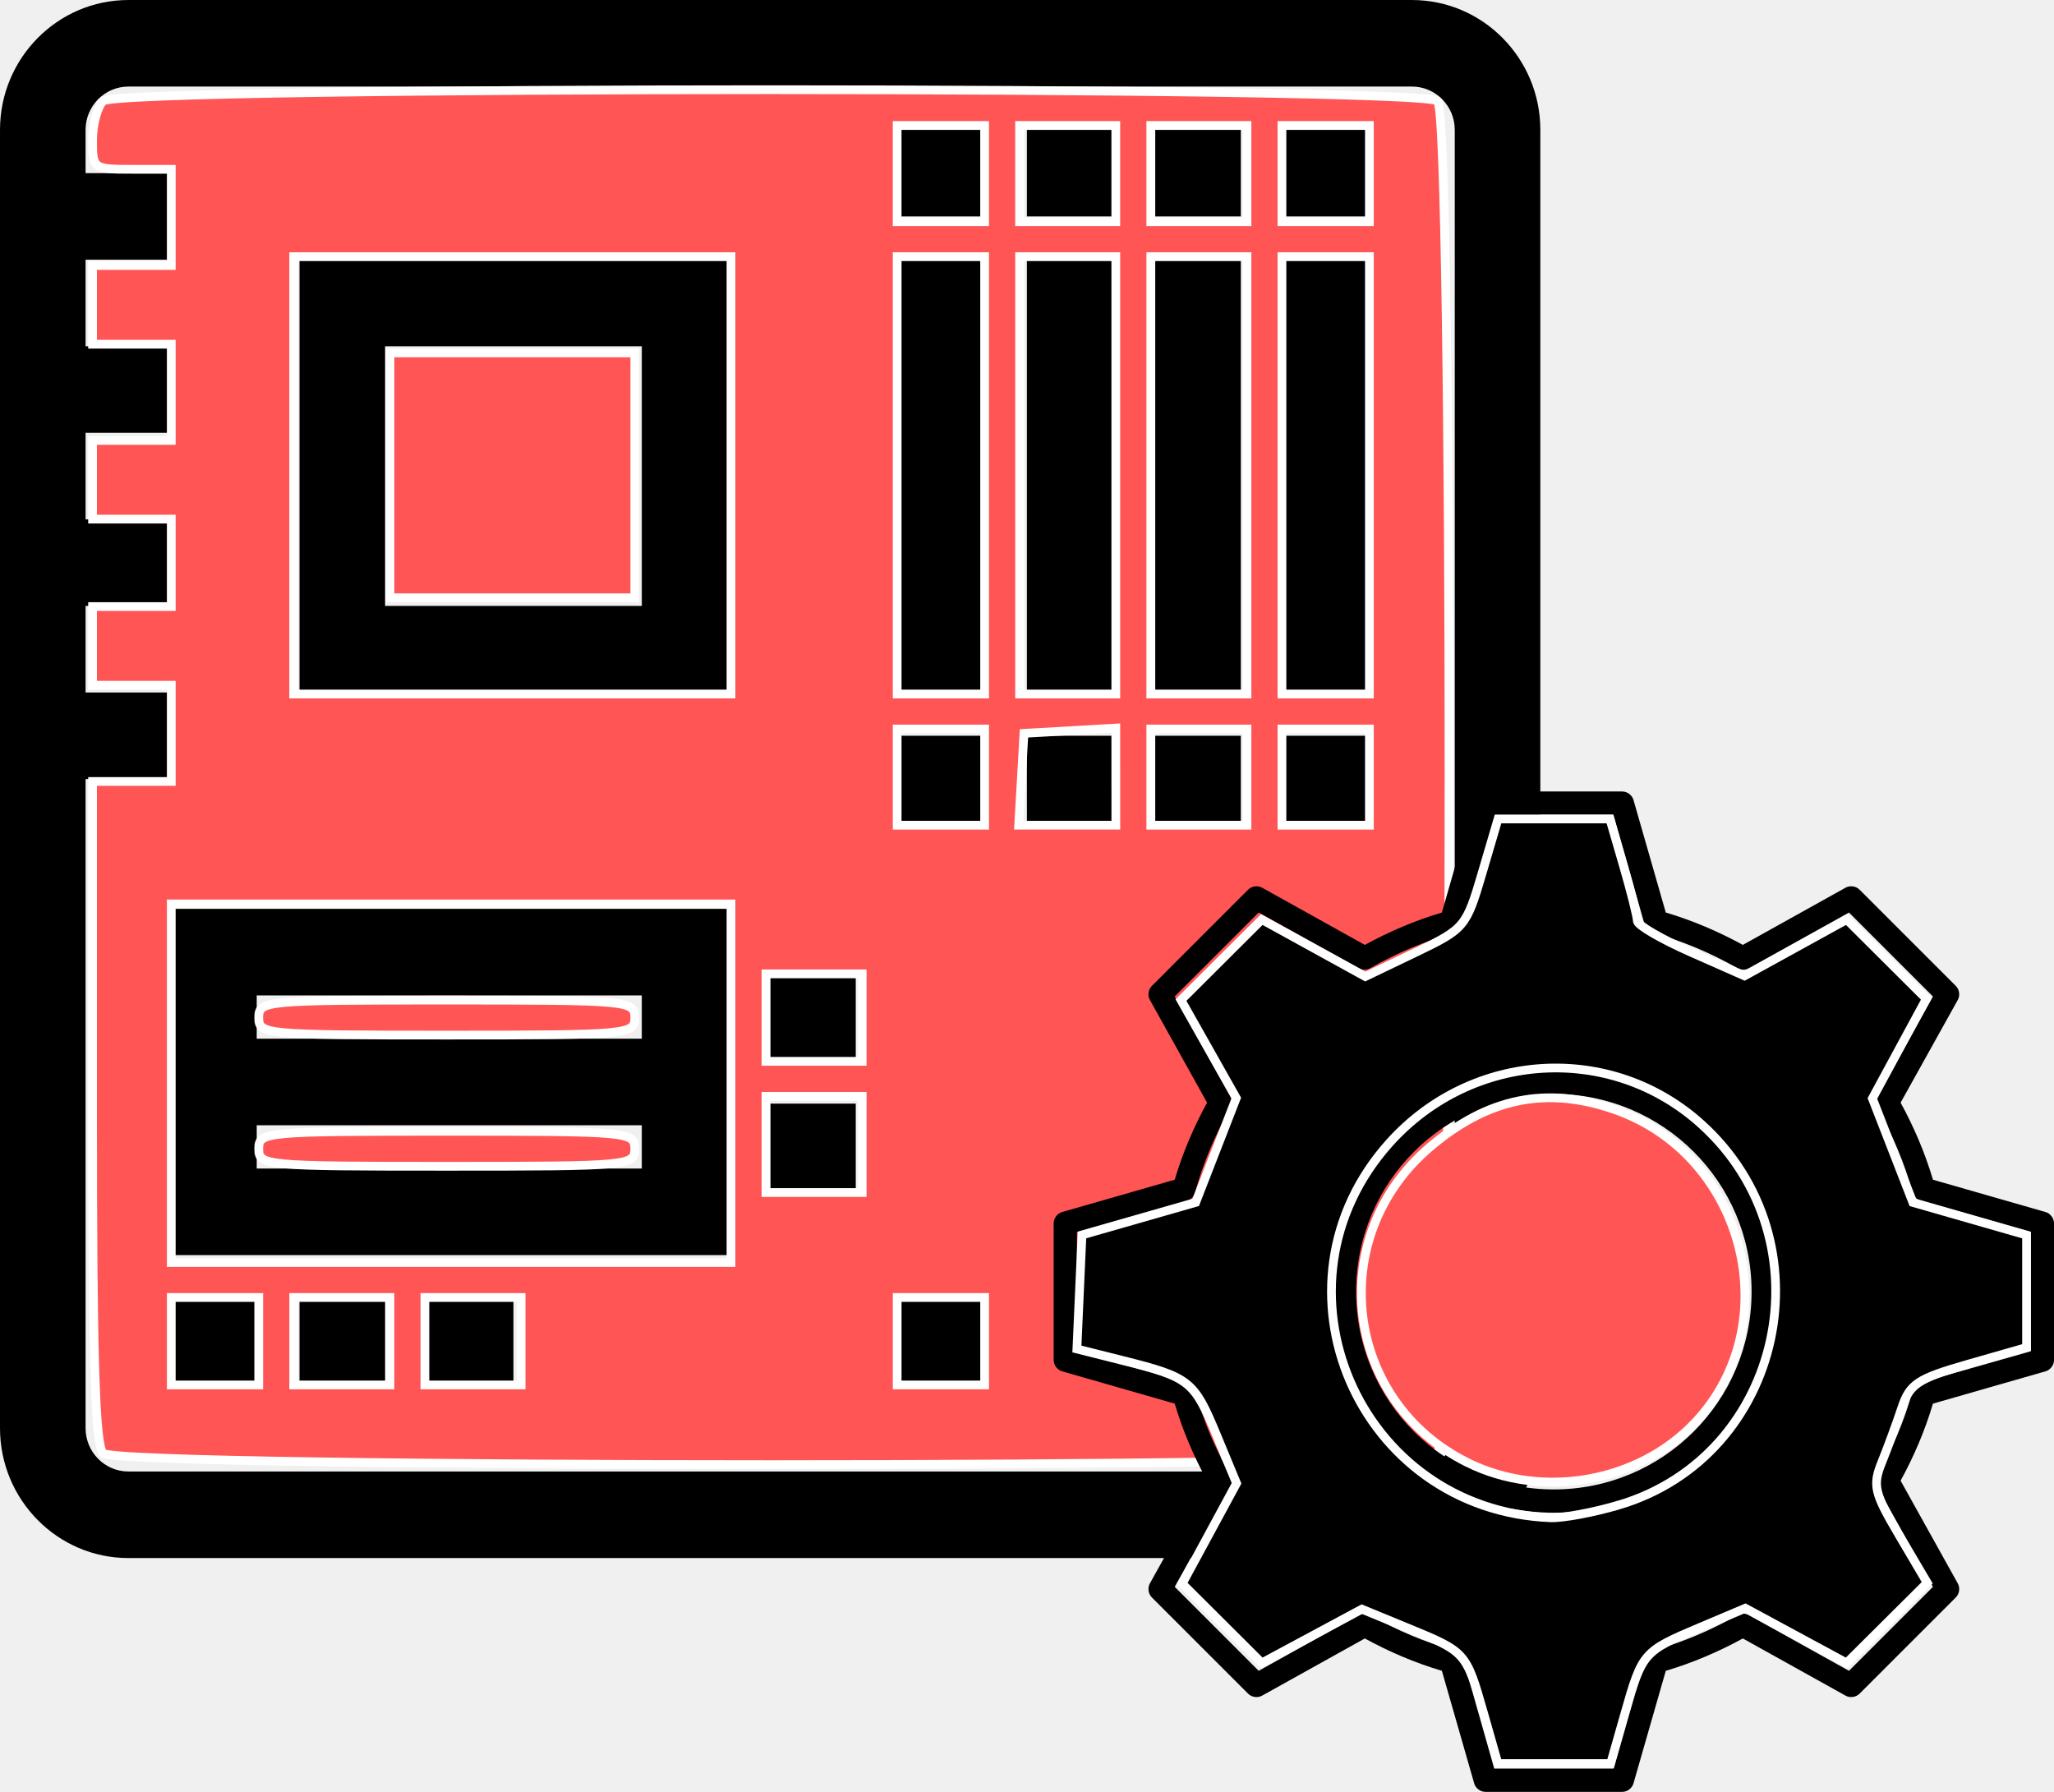
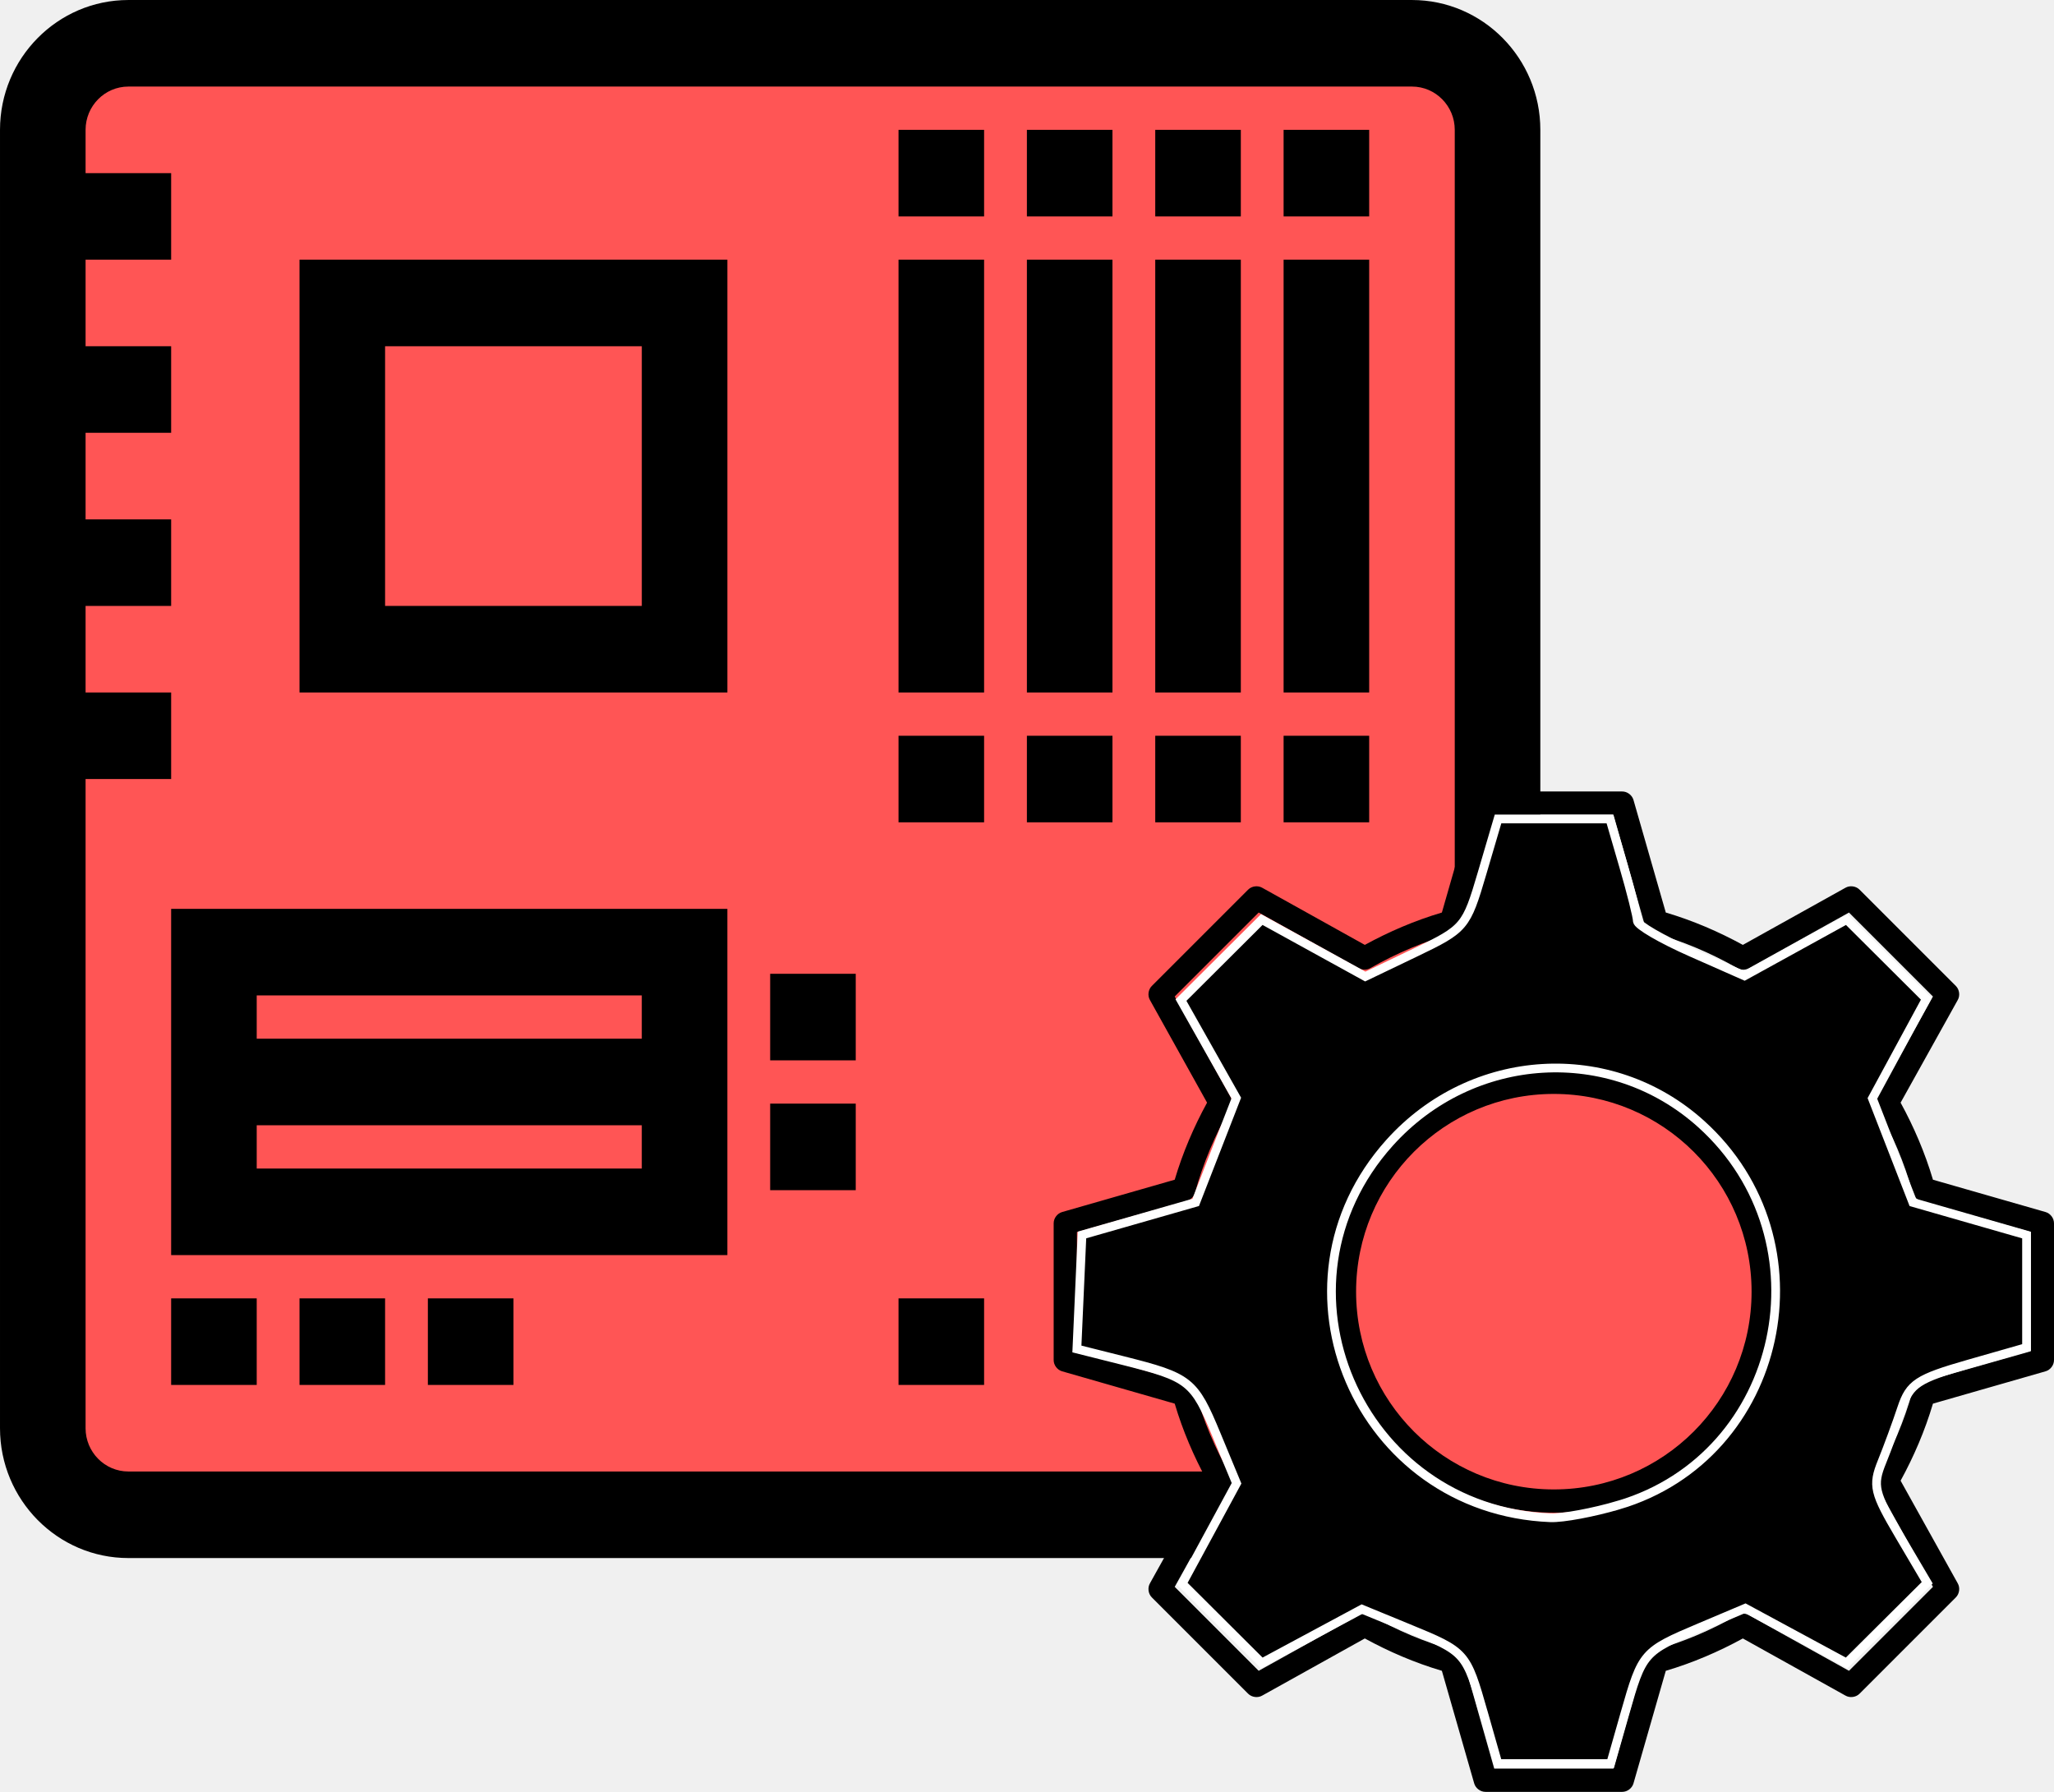
<svg xmlns="http://www.w3.org/2000/svg" width="49.836mm" height="43.474mm" viewBox="0 0 176.585 154.04" id="svg6115" version="1.1">
  <defs id="defs6117" />
+   <g id="layer8">
+     <rect style="opacity:1;fill:#ff5555;fill-opacity:1;stroke:#ffffff;stroke-width:0.966" id="rect10831" width="123.343" height="124.846" x="3.742" y="5.151" />
+   </g>
  <g id="layer1" transform="translate(-171.6667,-269.4834)">
    <g id="g8199">
      <path id="path6440" d="m 293.056,269.483 -110.354,0 c -6.086,0 -11.035,5.006 -11.035,11.162 l 0,111.616 c 0,6.155 4.95,11.162 11.035,11.162 l 110.354,0 c 6.086,0 11.035,-5.006 11.035,-11.162 l 0,-111.616 c 0,-6.155 -4.95,-11.162 -11.035,-11.162 z m 3.678,122.778 c 0,2.051 -1.651,3.721 -3.678,3.721 l -110.354,0 c -2.028,0 -3.678,-1.67 -3.678,-3.721 l 0,-55.808 7.357,0 0,-7.441 -7.357,0 0,-7.441 7.357,0 0,-7.441 -7.357,0 0,-7.441 7.357,0 0,-7.441 -7.357,0 0,-7.441 7.357,0 0,-7.441 -7.357,0 0,-3.721 c 0,-2.051 1.651,-3.721 3.678,-3.721 l 110.354,0 c 2.028,0 3.678,1.67 3.678,3.721 l 0,111.616 z" />
      <path id="path6442" d="m 197.416,329.012 36.785,0 0,-37.205 -36.785,0 0,37.205 z m 7.357,-29.764 22.071,0 0,22.323 -22.071,0 0,-22.323 z" />
      <path id="path6444" d="m 186.38,358.776 0,7.441 0,11.162 47.82,0 0,-11.162 0,-7.441 0,-11.162 -47.82,0 0,11.162 z m 7.357,-3.721 33.106,0 0,3.721 -33.106,0 0,-3.721 z m 0,11.162 33.106,0 0,3.721 -33.106,0 0,-3.721 z" />
      <path d="m 259.95,291.807 7.357,0 0,37.205 -7.357,0 z" id="rect6446" />
      <path d="m 248.914,291.807 7.357,0 0,37.205 -7.357,0 z" id="rect6448" />
      <path d="m 270.985,291.807 7.357,0 0,37.205 -7.357,0 z" id="rect6450" />
      <path d="m 282.02,291.807 7.357,0 0,37.205 -7.357,0 z" id="rect6452" />
      <path d="m 208.451,381.1 7.357,0 0,7.441 -7.357,0 z" id="rect6466" />
      <path d="m 248.914,381.1 7.357,0 0,7.441 -7.357,0 z" id="rect6468" />
      <path d="m 237.879,353.196 7.357,0 0,7.441 -7.357,0 z" id="rect6470" />
      <path d="m 237.879,364.357 7.357,0 0,7.441 -7.357,0 z" id="rect6472" />
      <path d="m 259.95,280.645 7.357,0 0,7.441 -7.357,0 z" id="rect6474" />
      <path d="m 282.02,280.645 7.357,0 0,7.441 -7.357,0 z" id="rect6476" />
      <path d="m 270.985,280.645 7.357,0 0,7.441 -7.357,0 z" id="rect6478" />
      <path d="m 248.914,280.645 7.357,0 0,7.441 -7.357,0 z" id="rect6480" />
      <path d="m 259.95,332.733 7.357,0 0,7.441 -7.357,0 z" id="rect6482" />
      <path d="m 282.02,332.733 7.357,0 0,7.441 -7.357,0 z" id="rect6484" />
      <path d="m 270.985,332.733 7.357,0 0,7.441 -7.357,0 z" id="rect6486" />
      <path d="m 248.914,332.733 7.357,0 0,7.441 -7.357,0 z" id="rect6488" />
      <path d="m 186.38,381.1 7.357,0 0,7.441 -7.357,0 z" id="rect6490" />
      <path d="m 197.416,381.1 7.357,0 0,7.441 -7.357,0 z" id="rect6492" />
    </g>
-     <path style="opacity:1;fill:#ff5555;fill-opacity:1;stroke:#ffffff;stroke-width:0.752" d="m 180.527,394.406 c -0.67,-0.67 -0.902,-8.221 -0.902,-29.323 l 0,-28.421 3.383,0 3.383,0 0,-4.135 0,-4.135 -3.383,0 -3.383,0 0,-3.383 0,-3.383 3.383,0 3.383,0 0,-3.759 0,-3.759 -3.383,0 -3.383,0 0,-3.383 0,-3.383 3.383,0 3.383,0 0,-4.135 0,-4.135 -3.383,0 -3.383,0 0,-3.383 0,-3.383 3.383,0 3.383,0 0,-4.135 0,-4.135 -3.383,0 c -3.326,0 -3.383,-0.042 -3.383,-2.481 0,-1.365 0.406,-2.887 0.902,-3.383 1.306,-1.306 113.431,-1.306 114.737,0 1.306,1.306 1.306,114.934 0,116.241 -1.306,1.306 -113.431,1.306 -114.737,0 z m 13.383,-9.624 0,-3.759 -3.759,0 -3.759,0 0,3.759 0,3.759 3.759,0 3.759,0 0,-3.759 z m 11.278,0 0,-3.759 -4.135,0 -4.135,0 0,3.759 0,3.759 4.135,0 4.135,0 0,-3.759 z m 11.278,0 0,-3.759 -4.135,0 -4.135,0 0,3.759 0,3.759 4.135,0 4.135,0 0,-3.759 z m 39.85,0 0,-3.759 -3.759,0 -3.759,0 0,3.759 0,3.759 3.759,0 3.759,0 0,-3.759 z m -21.805,-22.18 0,-15.414 -24.06,0 -24.06,0 0,15.414 0,15.414 24.06,0 24.06,0 0,-15.414 z m 11.278,5.263 0,-4.135 -4.135,0 -4.135,0 0,4.135 0,4.135 4.135,0 4.135,0 0,-4.135 z m 0,-10.902 0,-3.759 -4.135,0 -4.135,0 0,3.759 0,3.759 4.135,0 4.135,0 0,-3.759 z m 10.526,-20.677 0,-4.135 -3.759,0 -3.759,0 0,4.135 0,4.135 3.759,0 3.759,0 0,-4.135 z m 11.278,-0.039 0,-4.175 -3.947,0.227 -3.947,0.227 -0.227,3.947 -0.227,3.947 4.175,0 4.175,0 0,-4.175 z m 11.278,0.039 0,-4.135 -4.135,0 -4.135,0 0,4.135 0,4.135 4.135,0 4.135,0 0,-4.135 z m 10.526,0 0,-4.135 -3.759,0 -3.759,0 0,4.135 0,4.135 3.759,0 3.759,0 0,-4.135 z m -54.887,-25.94 0,-18.797 -18.797,0 -18.797,0 0,18.797 0,18.797 18.797,0 18.797,0 0,-18.797 z m 21.805,0 0,-18.797 -3.759,0 -3.759,0 0,18.797 0,18.797 3.759,0 3.759,0 0,-18.797 z m 11.278,0 0,-18.797 -4.135,0 -4.135,0 0,18.797 0,18.797 4.135,0 4.135,0 0,-18.797 z m 11.278,0 0,-18.797 -4.135,0 -4.135,0 0,18.797 0,18.797 4.135,0 4.135,0 0,-18.797 z m 10.526,0 0,-18.797 -3.759,0 -3.759,0 0,18.797 0,18.797 3.759,0 3.759,0 0,-18.797 z m -33.083,-25.94 0,-4.135 -3.759,0 -3.759,0 0,4.135 0,4.135 3.759,0 3.759,0 0,-4.135 z m 11.278,0 0,-4.135 -4.135,0 -4.135,0 0,4.135 0,4.135 4.135,0 4.135,0 0,-4.135 z m 11.278,0 0,-4.135 -4.135,0 -4.135,0 0,4.135 0,4.135 4.135,0 4.135,0 0,-4.135 z m 10.526,0 0,-4.135 -3.759,0 -3.759,0 0,4.135 0,4.135 3.759,0 3.759,0 0,-4.135 z" id="path10546" />
-     <path style="opacity:1;fill:#ff5555;fill-opacity:1;stroke:#ffffff;stroke-width:0.752" d="m 205.189,310.346 0,-10.526 10.526,0 10.526,0 0,10.526 0,10.526 -10.526,0 -10.526,0 0,-10.526 z" id="path10548" />
-     <path style="opacity:1;fill:#ff5555;fill-opacity:1;stroke:#ffffff;stroke-width:0.752" d="m 193.911,356.962 c 0,-1.457 0.501,-1.504 16.165,-1.504 15.664,0 16.165,0.047 16.165,1.504 0,1.457 -0.501,1.504 -16.165,1.504 -15.664,0 -16.165,-0.047 -16.165,-1.504 z" id="path10550" />
-     <path style="opacity:1;fill:#ff5555;fill-opacity:1;stroke:#ffffff;stroke-width:0.752" d="m 193.911,368.24 c 0,-1.457 0.501,-1.504 16.165,-1.504 15.664,0 16.165,0.047 16.165,1.504 0,1.457 -0.501,1.504 -16.165,1.504 -15.664,0 -16.165,-0.047 -16.165,-1.504 z" id="path10552" />
+     <ellipse style="opacity:1;fill:#ff5555;fill-opacity:1;stroke:#ffffff" id="path10829" cx="305.125" cy="381.794" rx="27.444" ry="25.94" />
  </g>
  <g id="layer3" transform="translate(-171.6667,-269.4834)">
-     <g id="g10554" transform="translate(-2.255639,-134.5865)">
-       <g transform="translate(35.33835,-38.34587)" id="g8224">
-         <g id="g7995" transform="translate(222.1691,-448.9063)">
-           <path id="path7997" transform="translate(0,952.3622)" d="m 43.156,7.719 -2.781,9.688 c -2.323,0.688 -4.542,1.642 -6.625,2.781 l -8.812,-4.906 c -0.38,-0.224 -0.908,-0.157 -1.219,0.156 l -8.281,8.281 c -0.313,0.311 -0.381,0.839 -0.156,1.219 L 20.188,33.75 c -1.14,2.083 -2.093,4.302 -2.781,6.625 l -9.688,2.781 C 7.305,43.278 6.996,43.693 7,44.125 l 0,11.75 c -0.004,0.432 0.305,0.847 0.719,0.969 l 9.688,2.781 c 0.688,2.323 1.642,4.542 2.781,6.625 l -4.906,8.812 c -0.224,0.38 -0.157,0.908 0.156,1.219 l 8.281,8.281 c 0.311,0.313 0.839,0.381 1.219,0.156 L 33.75,79.812 c 2.083,1.14 4.302,2.093 6.625,2.781 l 2.781,9.688 C 43.278,92.695 43.693,93.004 44.125,93 l 11.75,0 c 0.432,0.004 0.847,-0.305 0.969,-0.719 l 2.781,-9.688 c 2.323,-0.688 4.542,-1.642 6.625,-2.781 l 8.812,4.906 c 0.38,0.224 0.908,0.157 1.219,-0.156 l 8.281,-8.281 c 0.313,-0.311 0.381,-0.839 0.156,-1.219 L 79.812,66.25 c 1.14,-2.083 2.093,-4.302 2.781,-6.625 l 9.688,-2.781 C 92.695,56.722 93.004,56.307 93,55.875 l 0,-11.75 c 0.004,-0.432 -0.305,-0.847 -0.719,-0.969 L 82.594,40.375 C 81.906,38.052 80.952,35.833 79.812,33.75 l 4.906,-8.812 c 0.224,-0.38 0.157,-0.908 -0.156,-1.219 L 76.281,15.438 C 75.971,15.125 75.442,15.057 75.062,15.281 L 66.25,20.188 C 64.167,19.048 61.948,18.094 59.625,17.406 L 56.844,7.719 C 56.722,7.305 56.307,6.996 55.875,7 L 44.125,7 C 43.622,7 43.25,7.393 43.156,7.719 Z M 44.875,9 l 10.25,0 2.688,9.469 c 0.098,0.333 0.382,0.604 0.719,0.688 2.568,0.708 4.978,1.739 7.25,3.031 0.302,0.175 0.698,0.175 1,0 L 75.375,17.406 82.594,24.625 77.812,33.219 c -0.175,0.302 -0.175,0.698 0,1 1.293,2.272 2.324,4.682 3.031,7.25 0.083,0.337 0.355,0.62 0.688,0.719 L 91,44.875 l 0,10.25 -9.469,2.688 c -0.333,0.098 -0.604,0.382 -0.688,0.719 -0.708,2.568 -1.739,4.978 -3.031,7.25 -0.175,0.302 -0.175,0.698 0,1 L 82.594,75.375 75.375,82.594 66.781,77.812 c -0.302,-0.175 -0.698,-0.175 -1,0 -2.272,1.292 -4.682,2.324 -7.25,3.031 -0.337,0.083 -0.62,0.355 -0.719,0.688 L 55.125,91 44.875,91 42.188,81.531 c -0.098,-0.333 -0.382,-0.604 -0.719,-0.688 -2.568,-0.708 -4.978,-1.739 -7.25,-3.031 -0.302,-0.175 -0.698,-0.175 -1,0 L 24.625,82.594 17.406,75.375 22.188,66.781 c 0.175,-0.302 0.175,-0.698 0,-1 -1.293,-2.272 -2.324,-4.682 -3.031,-7.25 -0.083,-0.337 -0.355,-0.62 -0.688,-0.719 L 9,55.125 9,44.875 18.469,42.188 c 0.333,-0.098 0.604,-0.382 0.688,-0.719 0.708,-2.568 1.739,-4.978 3.031,-7.25 0.175,-0.302 0.175,-0.698 0,-1 L 17.406,24.625 24.625,17.406 33.219,22.188 c 0.302,0.175 0.698,0.175 1,0 2.272,-1.293 4.682,-2.324 7.25,-3.031 0.337,-0.083 0.62,-0.355 0.719,-0.688 z M 50,31 C 39.518,31 31,39.518 31,50 31,60.481 39.518,69 50,69 60.482,69 69,60.481 69,50 69,39.518 60.482,31 50,31 Z m 0,2 c 9.401,0 17,7.599 17,17 0,9.401 -7.599,17 -17,17 -9.401,0 -17,-7.599 -17,-17 0,-9.401 7.599,-17 17,-17 z" style="color:#000000;font-style:normal;font-variant:normal;font-weight:normal;font-stretch:normal;font-size:medium;line-height:normal;font-family:Sans;-inkscape-font-specification:Sans;text-indent:0;text-align:start;text-decoration:none;text-decoration-line:none;letter-spacing:normal;word-spacing:normal;text-transform:none;direction:ltr;block-progression:tb;writing-mode:lr-tb;baseline-shift:baseline;text-anchor:start;display:inline;overflow:visible;visibility:visible;opacity:1;fill:#000000;fill-opacity:1;stroke:none;stroke-width:2;marker:none;enable-background:accumulate" />
-         </g>
-         <path style="opacity:1;fill:#000000;fill-opacity:1;stroke:#ffffff;stroke-width:0.752" d="m 266.129,589.698 c -1.497,-5.252 -1.509,-5.266 -6.474,-7.307 l -3.99,-1.641 -4.302,2.312 -4.302,2.312 -3.421,-3.409 -3.421,-3.409 2.337,-4.314 2.336,-4.314 -1.733,-4.18 c -1.917,-4.625 -2.3,-4.929 -8.015,-6.366 l -3.978,-1 0.219,-4.9 0.219,-4.9 4.887,-1.4 4.887,-1.4 1.745,-4.485 1.745,-4.485 -2.377,-4.212 -2.377,-4.212 3.474,-3.462 3.474,-3.462 4.448,2.45 4.449,2.45 4.324,-2.074 c 4.215,-2.022 4.359,-2.193 5.707,-6.774 l 1.383,-4.699 4.807,0 4.807,0 1.181,4.063 c 0.65,2.235 1.181,4.354 1.181,4.71 0,0.356 2.072,1.562 4.605,2.682 l 4.605,2.035 4.396,-2.421 4.396,-2.421 3.421,3.409 3.421,3.409 -2.318,4.28 -2.318,4.28 1.739,4.47 1.739,4.47 4.887,1.403 4.887,1.403 0,4.832 0,4.832 -4.973,1.422 c -4.395,1.257 -5.065,1.697 -5.759,3.787 -0.432,1.301 -1.196,3.38 -1.698,4.62 -0.826,2.04 -0.683,2.645 1.489,6.327 l 2.402,4.072 -3.465,3.447 -3.465,3.447 -4.354,-2.353 -4.354,-2.353 -3.898,1.648 c -4.884,2.065 -4.958,2.15 -6.449,7.382 l -1.232,4.323 -4.845,0 -4.845,0 -1.232,-4.323 z m 11.625,-17.9 c 14.208,-4.219 18.205,-22.728 7.075,-32.762 -7.761,-6.996 -19.682,-6.277 -26.778,1.615 -11.005,12.241 -2.708,31.58 13.831,32.239 1.062,0.042 3.704,-0.45 5.872,-1.093 z" id="path8222" />
+     <g id="g8224" transform="translate(33.08271,-172.9323)">
+       <g transform="translate(222.1691,-448.9063)" id="g7995">
+         <path style="color:#000000;font-style:normal;font-variant:normal;font-weight:normal;font-stretch:normal;font-size:medium;line-height:normal;font-family:Sans;-inkscape-font-specification:Sans;text-indent:0;text-align:start;text-decoration:none;text-decoration-line:none;letter-spacing:normal;word-spacing:normal;text-transform:none;direction:ltr;block-progression:tb;writing-mode:lr-tb;baseline-shift:baseline;text-anchor:start;display:inline;overflow:visible;visibility:visible;opacity:1;fill:#000000;fill-opacity:1;stroke:none;stroke-width:2;marker:none;enable-background:accumulate" d="m 43.156,7.719 -2.781,9.688 c -2.323,0.688 -4.542,1.642 -6.625,2.781 l -8.812,-4.906 c -0.38,-0.224 -0.908,-0.157 -1.219,0.156 l -8.281,8.281 c -0.313,0.311 -0.381,0.839 -0.156,1.219 L 20.188,33.75 c -1.14,2.083 -2.093,4.302 -2.781,6.625 l -9.688,2.781 C 7.305,43.278 6.996,43.693 7,44.125 l 0,11.75 c -0.004,0.432 0.305,0.847 0.719,0.969 l 9.688,2.781 c 0.688,2.323 1.642,4.542 2.781,6.625 l -4.906,8.812 c -0.224,0.38 -0.157,0.908 0.156,1.219 l 8.281,8.281 c 0.311,0.313 0.839,0.381 1.219,0.156 L 33.75,79.812 c 2.083,1.14 4.302,2.093 6.625,2.781 l 2.781,9.688 C 43.278,92.695 43.693,93.004 44.125,93 l 11.75,0 c 0.432,0.004 0.847,-0.305 0.969,-0.719 l 2.781,-9.688 c 2.323,-0.688 4.542,-1.642 6.625,-2.781 l 8.812,4.906 c 0.38,0.224 0.908,0.157 1.219,-0.156 l 8.281,-8.281 c 0.313,-0.311 0.381,-0.839 0.156,-1.219 L 79.812,66.25 c 1.14,-2.083 2.093,-4.302 2.781,-6.625 l 9.688,-2.781 C 92.695,56.722 93.004,56.307 93,55.875 l 0,-11.75 c 0.004,-0.432 -0.305,-0.847 -0.719,-0.969 L 82.594,40.375 C 81.906,38.052 80.952,35.833 79.812,33.75 l 4.906,-8.812 c 0.224,-0.38 0.157,-0.908 -0.156,-1.219 L 76.281,15.438 C 75.971,15.125 75.442,15.057 75.062,15.281 L 66.25,20.188 C 64.167,19.048 61.948,18.094 59.625,17.406 L 56.844,7.719 C 56.722,7.305 56.307,6.996 55.875,7 L 44.125,7 C 43.622,7 43.25,7.393 43.156,7.719 Z M 44.875,9 l 10.25,0 2.688,9.469 c 0.098,0.333 0.382,0.604 0.719,0.688 2.568,0.708 4.978,1.739 7.25,3.031 0.302,0.175 0.698,0.175 1,0 L 75.375,17.406 82.594,24.625 77.812,33.219 c -0.175,0.302 -0.175,0.698 0,1 1.293,2.272 2.324,4.682 3.031,7.25 0.083,0.337 0.355,0.62 0.688,0.719 L 91,44.875 l 0,10.25 -9.469,2.688 c -0.333,0.098 -0.604,0.382 -0.688,0.719 -0.708,2.568 -1.739,4.978 -3.031,7.25 -0.175,0.302 -0.175,0.698 0,1 L 82.594,75.375 75.375,82.594 66.781,77.812 c -0.302,-0.175 -0.698,-0.175 -1,0 -2.272,1.292 -4.682,2.324 -7.25,3.031 -0.337,0.083 -0.62,0.355 -0.719,0.688 L 55.125,91 44.875,91 42.188,81.531 c -0.098,-0.333 -0.382,-0.604 -0.719,-0.688 -2.568,-0.708 -4.978,-1.739 -7.25,-3.031 -0.302,-0.175 -0.698,-0.175 -1,0 L 24.625,82.594 17.406,75.375 22.188,66.781 c 0.175,-0.302 0.175,-0.698 0,-1 -1.293,-2.272 -2.324,-4.682 -3.031,-7.25 -0.083,-0.337 -0.355,-0.62 -0.688,-0.719 L 9,55.125 9,44.875 18.469,42.188 c 0.333,-0.098 0.604,-0.382 0.688,-0.719 0.708,-2.568 1.739,-4.978 3.031,-7.25 0.175,-0.302 0.175,-0.698 0,-1 L 17.406,24.625 24.625,17.406 33.219,22.188 c 0.302,0.175 0.698,0.175 1,0 2.272,-1.293 4.682,-2.324 7.25,-3.031 0.337,-0.083 0.62,-0.355 0.719,-0.688 z M 50,31 C 39.518,31 31,39.518 31,50 31,60.481 39.518,69 50,69 60.482,69 69,60.481 69,50 69,39.518 60.482,31 50,31 Z m 0,2 c 9.401,0 17,7.599 17,17 0,9.401 -7.599,17 -17,17 -9.401,0 -17,-7.599 -17,-17 0,-9.401 7.599,-17 17,-17 z" transform="translate(0,952.3622)" id="path7997" />
      </g>
-       <path id="path10529" d="m 300.097,529.807 c -10.619,-5.256 -12.328,-19.35 -3.286,-27.089 5.006,-4.285 10.103,-5.318 15.988,-3.242 11.166,3.94 14.848,18.462 6.824,26.917 -4.877,5.139 -13.128,6.582 -19.526,3.415 z" style="opacity:1;fill:#ff5555;fill-opacity:1;stroke:#ffffff;stroke-width:0.752" />
+       <path id="path8222" d="m 266.129,589.698 c -1.497,-5.252 -1.509,-5.266 -6.474,-7.307 l -3.99,-1.641 -4.302,2.312 -4.302,2.312 -3.421,-3.409 -3.421,-3.409 2.337,-4.314 2.336,-4.314 -1.733,-4.18 c -1.917,-4.625 -2.3,-4.929 -8.015,-6.366 l -3.978,-1 0.219,-4.9 0.219,-4.9 4.887,-1.4 4.887,-1.4 1.745,-4.485 1.745,-4.485 -2.377,-4.212 -2.377,-4.212 3.474,-3.462 3.474,-3.462 4.448,2.45 4.449,2.45 4.324,-2.074 c 4.215,-2.022 4.359,-2.193 5.707,-6.774 l 1.383,-4.699 4.807,0 4.807,0 1.181,4.063 c 0.65,2.235 1.181,4.354 1.181,4.71 0,0.356 2.072,1.562 4.605,2.682 l 4.605,2.035 4.396,-2.421 4.396,-2.421 3.421,3.409 3.421,3.409 -2.318,4.28 -2.318,4.28 1.739,4.47 1.739,4.47 4.887,1.403 4.887,1.403 0,4.832 0,4.832 -4.973,1.422 c -4.395,1.257 -5.065,1.697 -5.759,3.787 -0.432,1.301 -1.196,3.38 -1.698,4.62 -0.826,2.04 -0.683,2.645 1.489,6.327 l 2.402,4.072 -3.465,3.447 -3.465,3.447 -4.354,-2.353 -4.354,-2.353 -3.898,1.648 c -4.884,2.065 -4.958,2.15 -6.449,7.382 l -1.232,4.323 -4.845,0 -4.845,0 -1.232,-4.323 z m 11.625,-17.9 c 14.208,-4.219 18.205,-22.728 7.075,-32.762 -7.761,-6.996 -19.682,-6.277 -26.778,1.615 -11.005,12.241 -2.708,31.58 13.831,32.239 1.062,0.042 3.704,-0.45 5.872,-1.093 z" style="opacity:1;fill:#000000;fill-opacity:1;stroke:#ffffff;stroke-width:0.752" />
    </g>
  </g>
</svg>
